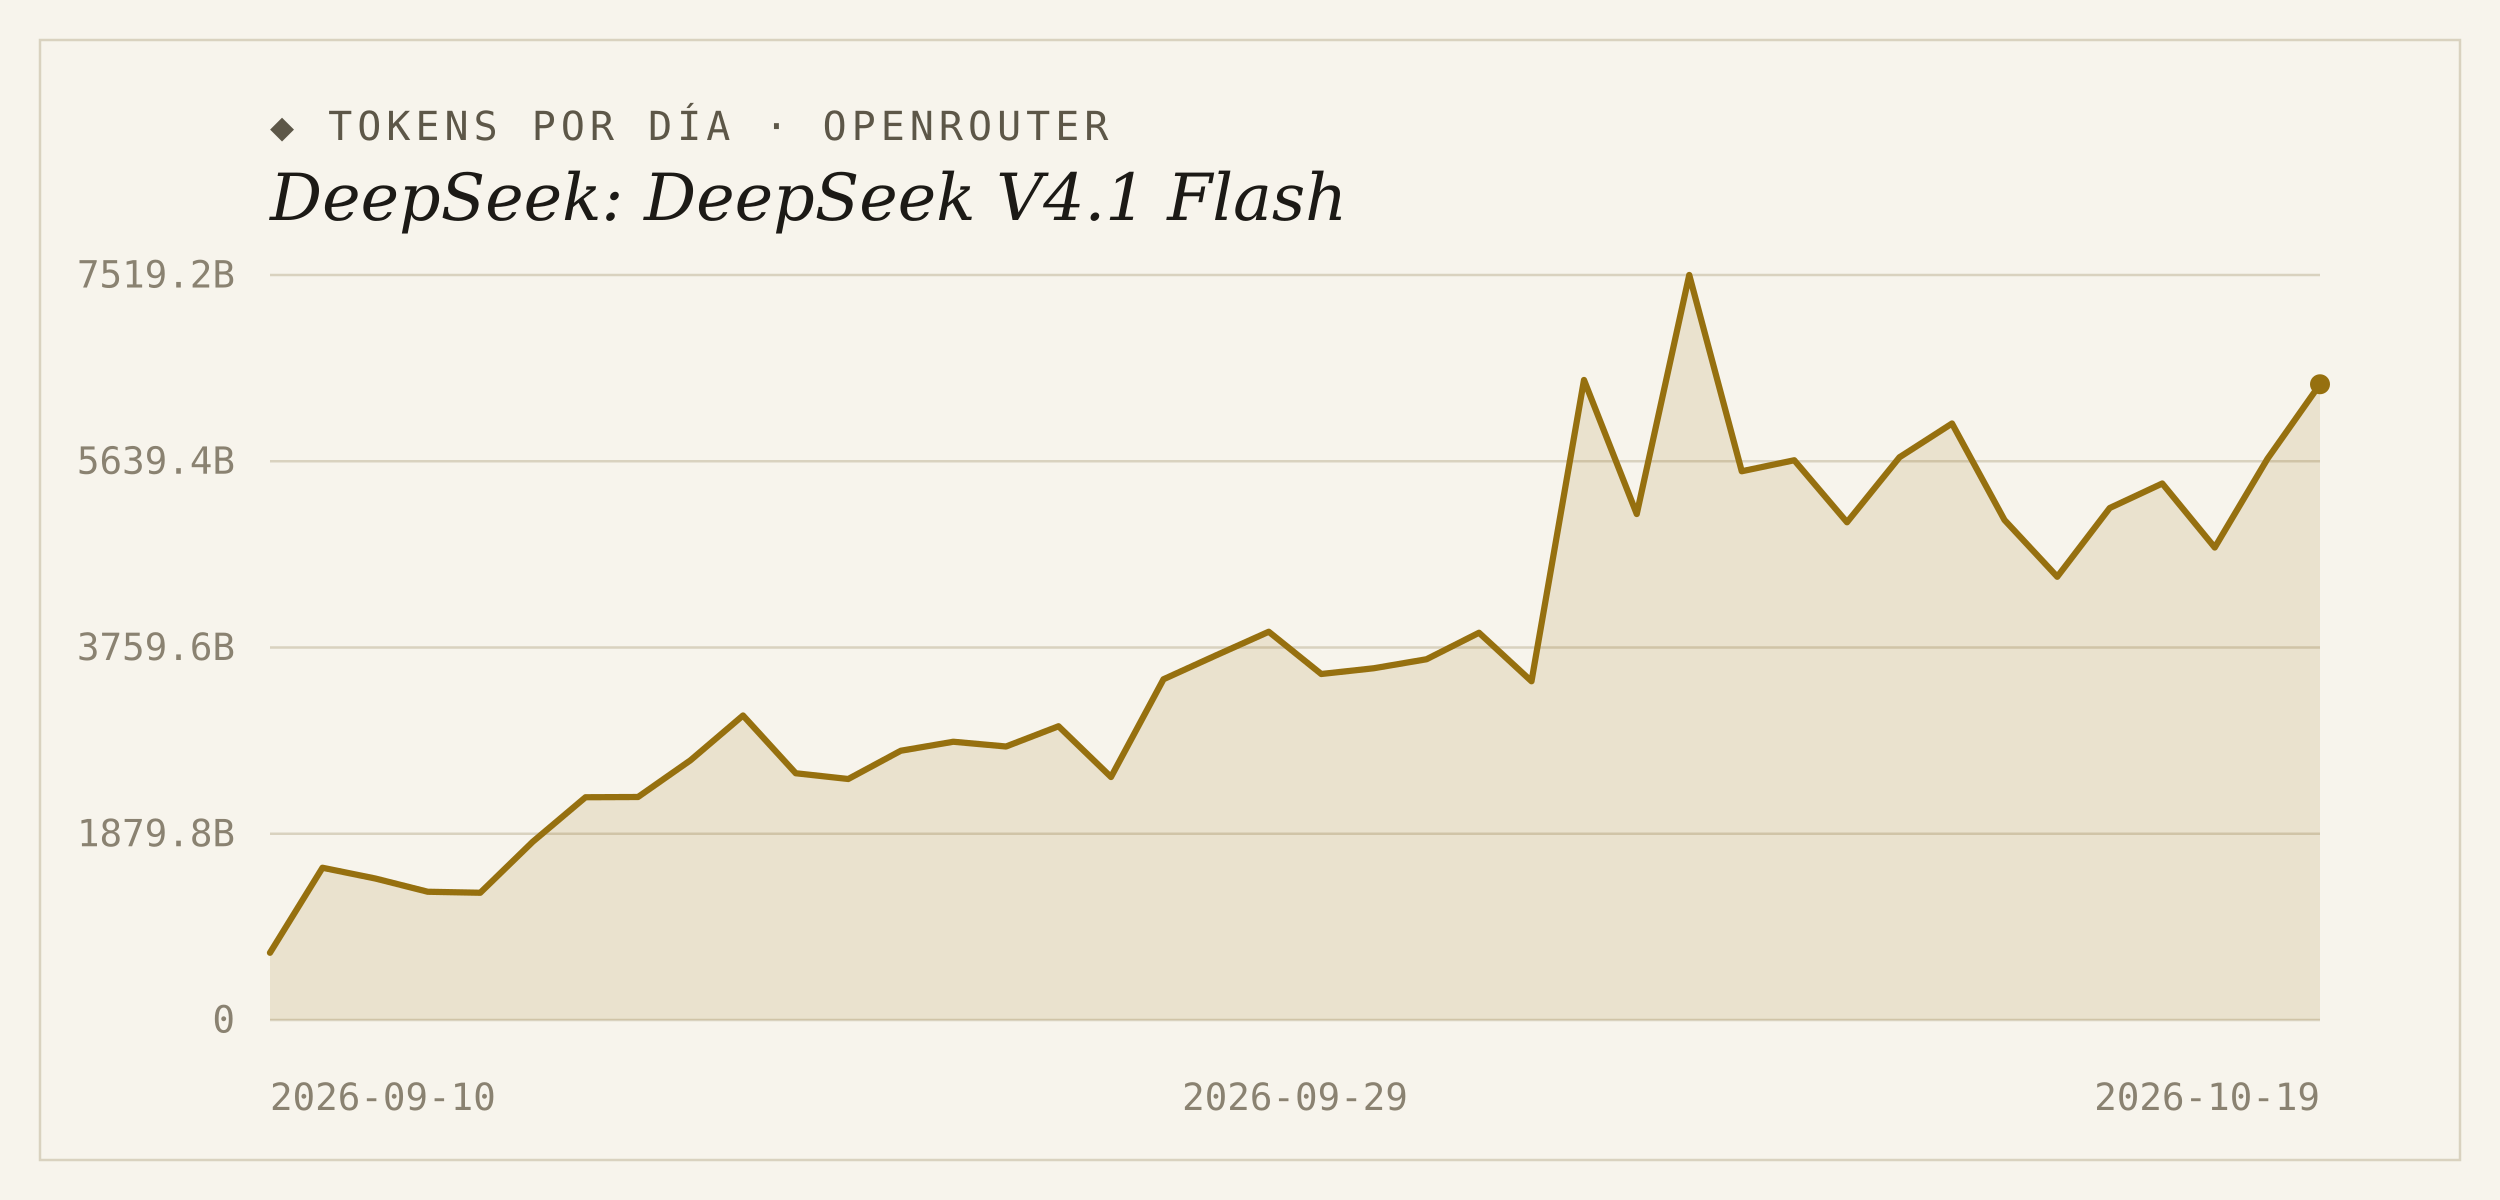
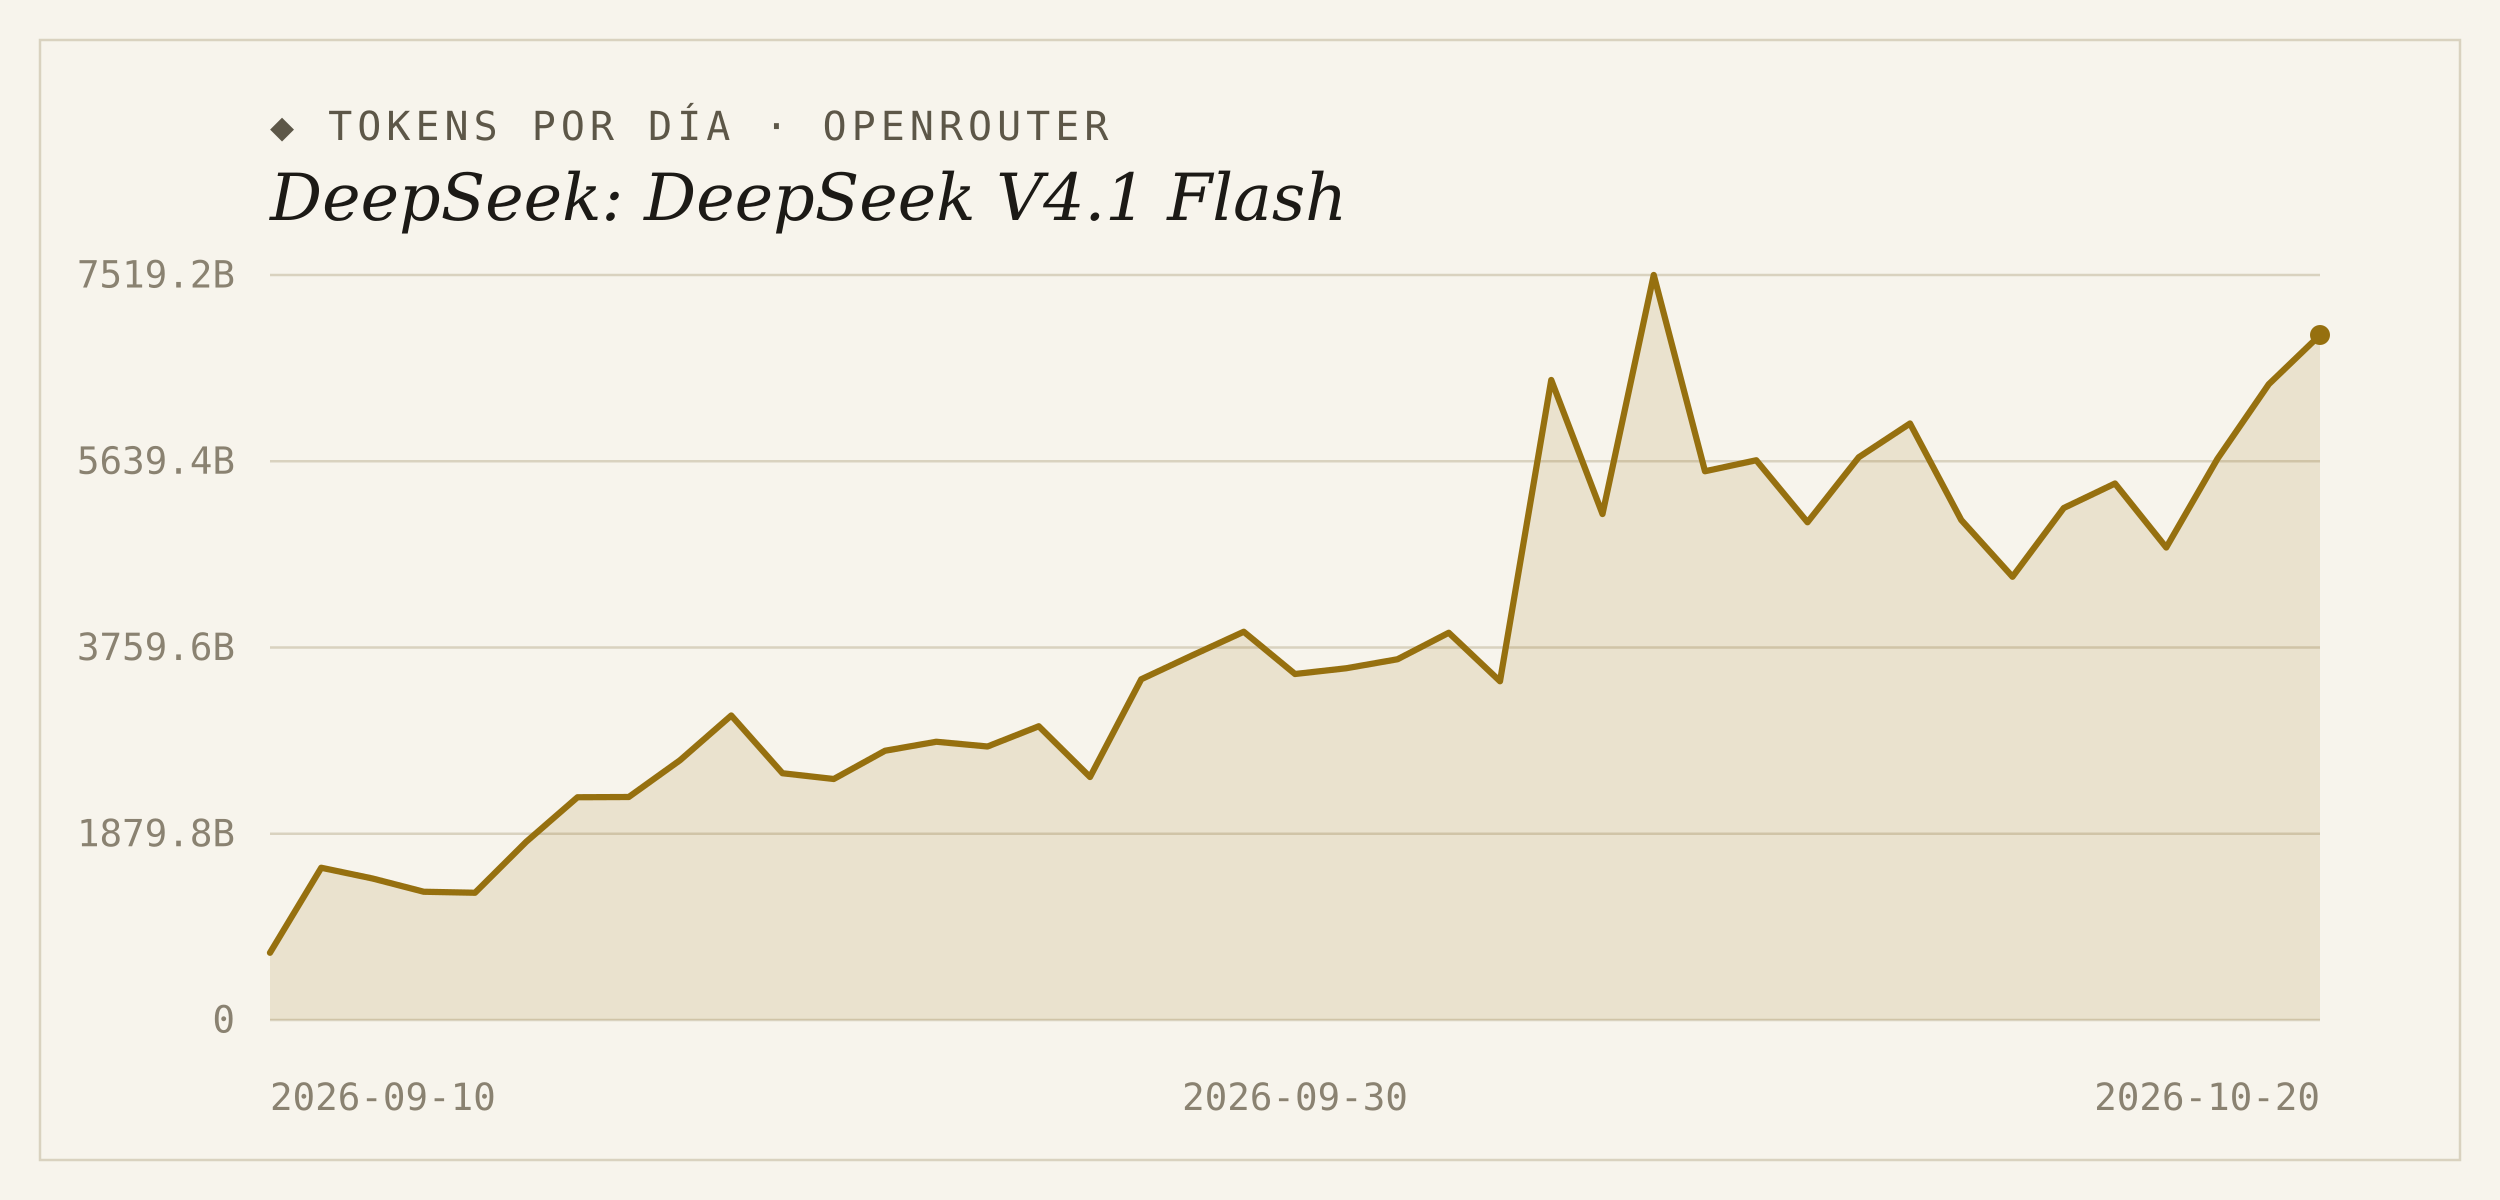
<svg xmlns="http://www.w3.org/2000/svg" width="1000" height="480" viewBox="0 0 1000 480">
  <rect width="1000" height="480" fill="#f7f4ec" />
  <rect x="16" y="16" width="968" height="448" fill="none" stroke="#d9d2bf" stroke-width="1" />
  <text x="108" y="56" font-family="'DejaVu Sans Mono', Consolas, monospace" font-size="16" letter-spacing="2" fill="#5d5748">◆ TOKENS POR DÍA · OPENROUTER</text>
  <text x="108" y="88" font-family="Georgia, 'DejaVu Serif', serif" font-size="26" font-style="italic" fill="#1c1a16">DeepSeek: DeepSeek V4.1 Flash</text>
  <line x1="108" y1="408.0" x2="928" y2="408.0" stroke="#d9d2bf" stroke-width="1" />
  <text x="94" y="413" text-anchor="end" font-family="'DejaVu Sans Mono', Consolas, monospace" font-size="15" fill="#8a8271">0</text>
  <line x1="108" y1="333.5" x2="928" y2="333.5" stroke="#d9d2bf" stroke-width="1" />
  <text x="94" y="338.5" text-anchor="end" font-family="'DejaVu Sans Mono', Consolas, monospace" font-size="15" fill="#8a8271">1879.8B</text>
  <line x1="108" y1="259.0" x2="928" y2="259.0" stroke="#d9d2bf" stroke-width="1" />
  <text x="94" y="264" text-anchor="end" font-family="'DejaVu Sans Mono', Consolas, monospace" font-size="15" fill="#8a8271">3759.6B</text>
  <line x1="108" y1="184.5" x2="928" y2="184.5" stroke="#d9d2bf" stroke-width="1" />
  <text x="94" y="189.5" text-anchor="end" font-family="'DejaVu Sans Mono', Consolas, monospace" font-size="15" fill="#8a8271">5639.4B</text>
  <line x1="108" y1="110.0" x2="928" y2="110.0" stroke="#d9d2bf" stroke-width="1" />
  <text x="94" y="115" text-anchor="end" font-family="'DejaVu Sans Mono', Consolas, monospace" font-size="15" fill="#8a8271">7519.2B</text>
-   <path d="M 108,408.0 L 108.0,381.1 L 129.0,347.1 L 150.1,351.4 L 171.1,356.7 L 192.1,357.1 L 213.1,336.7 L 234.2,318.9 L 255.2,318.8 L 276.2,304.1 L 297.2,286.2 L 318.3,309.3 L 339.3,311.6 L 360.3,300.3 L 381.3,296.7 L 402.4,298.6 L 423.4,290.5 L 444.4,310.8 L 465.4,271.7 L 486.5,262.1 L 507.5,252.7 L 528.5,269.6 L 549.5,267.3 L 570.6,263.7 L 591.6,253.1 L 612.6,272.5 L 633.6,152.0 L 654.7,205.6 L 675.7,110.0 L 696.7,188.5 L 717.7,184.1 L 738.8,208.9 L 759.8,182.9 L 780.8,169.4 L 801.8,208.0 L 822.9,230.7 L 843.9,203.2 L 864.9,193.4 L 885.9,219.0 L 907.0,183.5 L 928.0,153.7 L 928.0,408.0 Z" fill="#96700f" fill-opacity="0.14" />
-   <polyline points="108.0,381.1 129.0,347.1 150.1,351.4 171.1,356.7 192.1,357.1 213.1,336.7 234.2,318.9 255.2,318.8 276.2,304.1 297.2,286.2 318.3,309.3 339.3,311.6 360.3,300.3 381.3,296.7 402.4,298.6 423.4,290.5 444.4,310.8 465.4,271.7 486.5,262.1 507.5,252.7 528.5,269.6 549.5,267.3 570.6,263.7 591.6,253.1 612.6,272.5 633.6,152.0 654.7,205.6 675.7,110.0 696.7,188.5 717.7,184.1 738.8,208.9 759.8,182.9 780.8,169.4 801.8,208.0 822.9,230.7 843.9,203.2 864.9,193.4 885.9,219.0 907.0,183.5 928.0,153.7" fill="none" stroke="#96700f" stroke-width="2.5" stroke-linejoin="round" stroke-linecap="round" />
-   <circle cx="928.0" cy="153.7" r="4" fill="#96700f" />
+   <path d="M 108,408.0 L 108.0,381.1 L 128.5,347.1 L 149.0,351.4 L 169.5,356.7 L 190.0,357.1 L 210.5,336.7 L 231.0,318.9 L 251.5,318.8 L 272.0,304.1 L 292.5,286.2 L 313.0,309.3 L 333.5,311.6 L 354.0,300.3 L 374.5,296.7 L 395.0,298.6 L 415.5,290.5 L 436.0,310.8 L 456.5,271.7 L 477.0,262.1 L 497.5,252.7 L 518.0,269.6 L 538.5,267.3 L 559.0,263.7 L 579.5,253.1 L 600.0,272.5 L 620.5,152.0 L 641.0,205.6 L 661.5,110.0 L 682.0,188.5 L 702.5,184.1 L 723.0,208.9 L 743.5,182.9 L 764.0,169.4 L 784.5,208.0 L 805.0,230.7 L 825.5,203.2 L 846.0,193.4 L 866.5,219.0 L 887.0,183.5 L 907.5,153.7 L 928.0,134.0 L 928.0,408.0 Z" fill="#96700f" fill-opacity="0.14" />
+   <polyline points="108.0,381.1 128.5,347.1 149.0,351.4 169.5,356.7 190.0,357.1 210.5,336.7 231.0,318.9 251.5,318.8 272.0,304.1 292.5,286.2 313.0,309.3 333.5,311.6 354.0,300.3 374.5,296.7 395.0,298.6 415.5,290.5 436.0,310.8 456.5,271.7 477.0,262.1 497.5,252.7 518.0,269.6 538.5,267.3 559.0,263.7 579.5,253.1 600.0,272.5 620.5,152.0 641.0,205.6 661.5,110.0 682.0,188.5 702.5,184.1 723.0,208.9 743.5,182.9 764.0,169.4 784.5,208.0 805.0,230.7 825.5,203.2 846.0,193.4 866.5,219.0 887.0,183.5 907.5,153.7 928.0,134.0" fill="none" stroke="#96700f" stroke-width="2.5" stroke-linejoin="round" stroke-linecap="round" />
+   <circle cx="928.0" cy="134.0" r="4" fill="#96700f" />
  <text x="108" y="444" text-anchor="start" font-family="'DejaVu Sans Mono', Consolas, monospace" font-size="15" fill="#8a8271">2026-09-10</text>
-   <text x="518" y="444" text-anchor="middle" font-family="'DejaVu Sans Mono', Consolas, monospace" font-size="15" fill="#8a8271">2026-09-29</text>
-   <text x="928" y="444" text-anchor="end" font-family="'DejaVu Sans Mono', Consolas, monospace" font-size="15" fill="#8a8271">2026-10-19</text>
+   <text x="518" y="444" text-anchor="middle" font-family="'DejaVu Sans Mono', Consolas, monospace" font-size="15" fill="#8a8271">2026-09-30</text>
+   <text x="928" y="444" text-anchor="end" font-family="'DejaVu Sans Mono', Consolas, monospace" font-size="15" fill="#8a8271">2026-10-20</text>
</svg>
